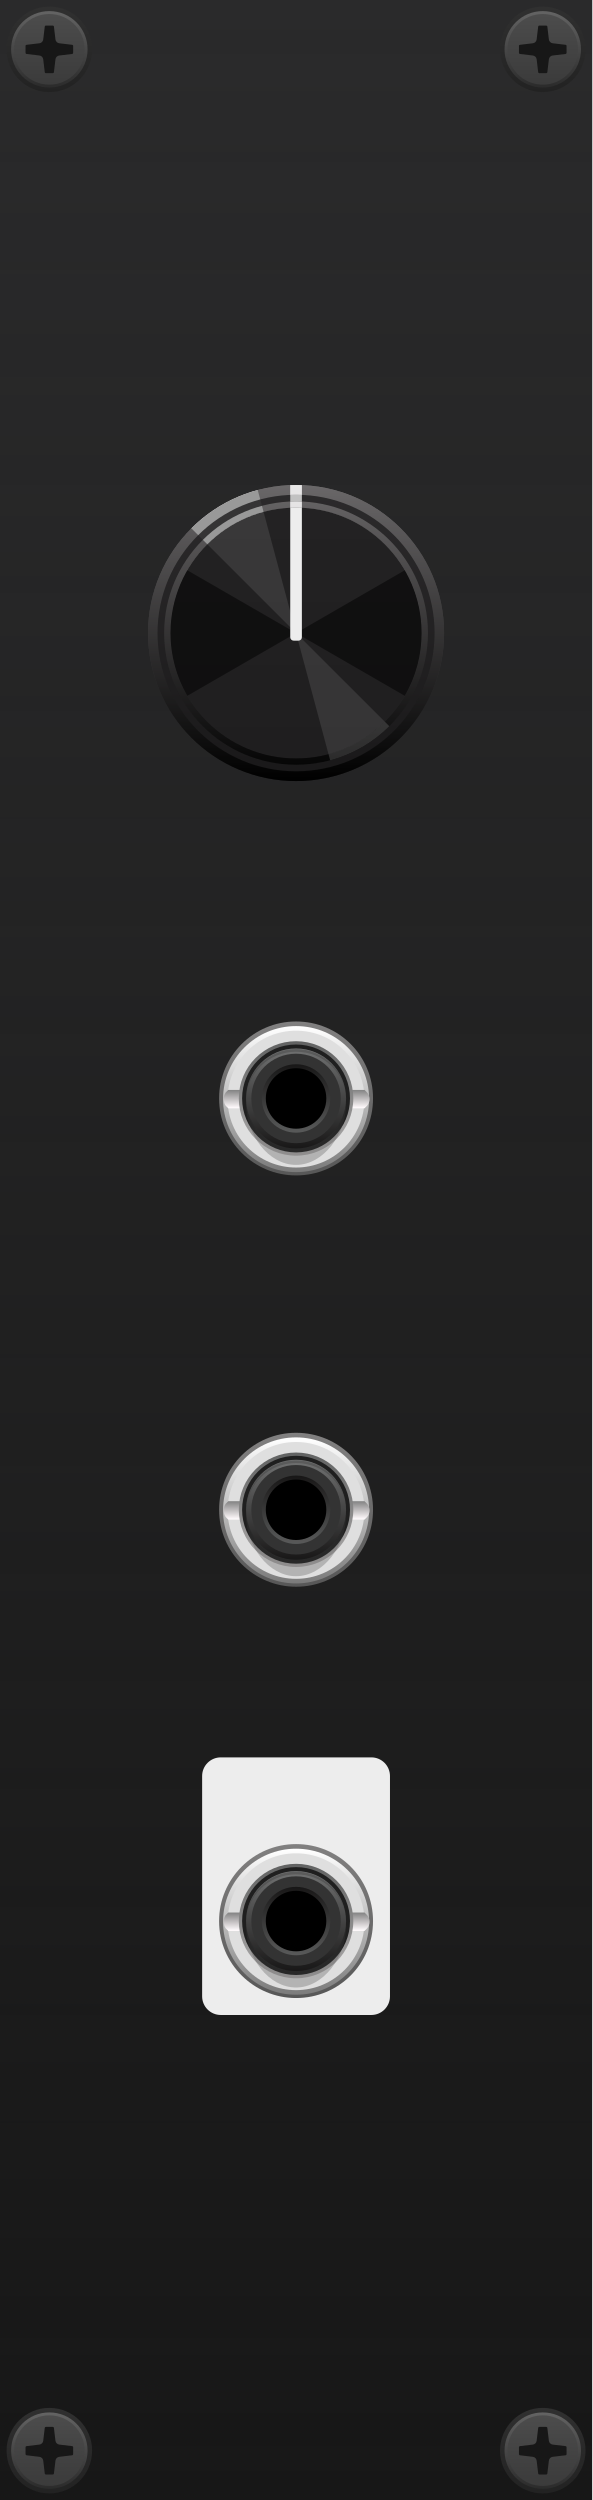
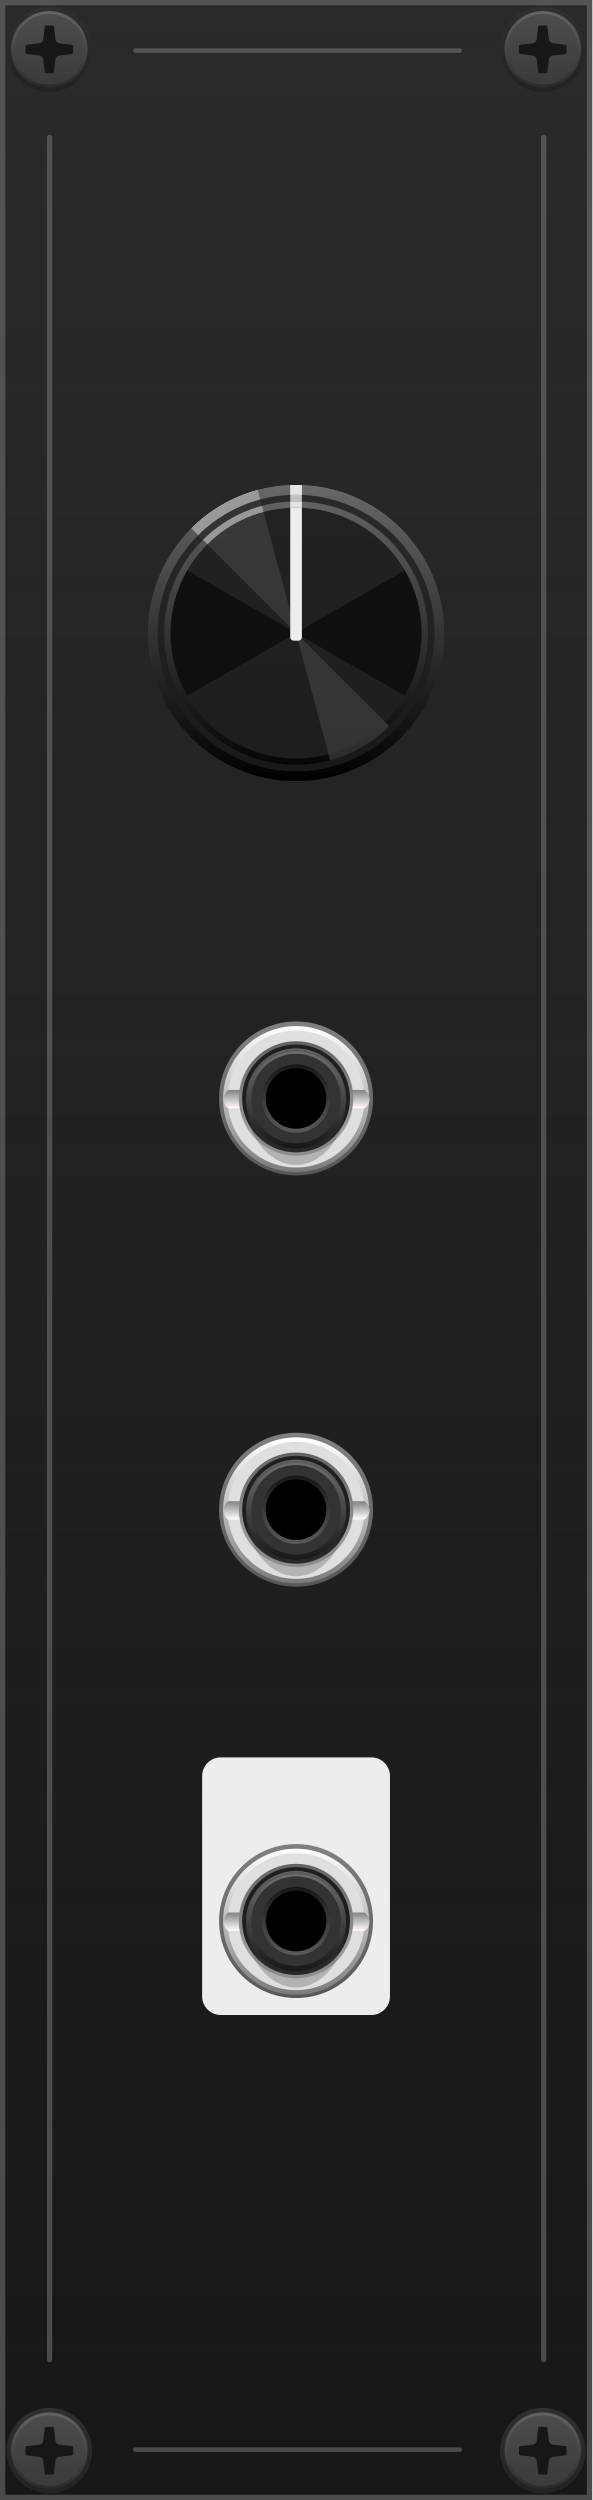
<svg xmlns="http://www.w3.org/2000/svg" xmlns:xlink="http://www.w3.org/1999/xlink" width="90" height="380" viewBox="0 0 90 380" version="1.1" id="svg5">
  <defs id="defs2">
    <linearGradient id="linearGradient2053" x1="45" y1="0" x2="45" y2="380" gradientUnits="userSpaceOnUse">
      <stop style="stop-color:#2a2a2b;stop-opacity:1" offset="0" id="stop2049" />
      <stop style="stop-color:#2b2b2b;stop-opacity:0;" offset="1" id="stop2051" />
    </linearGradient>
-     <linearGradient xlink:href="#SVGID_1_" id="linearGradient1579" gradientUnits="userSpaceOnUse" gradientTransform="rotate(90,-2442.45,-2960.45)" x1="519" y1="-5410.4" x2="532" y2="-5410.4" />
    <linearGradient id="SVGID_1_" gradientUnits="userSpaceOnUse" x1="519" y1="-5410.4" x2="532" y2="-5410.4" gradientTransform="rotate(90,-2442.45,-2960.45)">
      <stop offset="0.006" style="stop-color:#303030" id="stop904" />
      <stop offset="1" style="stop-color:#222222" id="stop906" />
    </linearGradient>
-     <linearGradient xlink:href="#SVGID_2_" id="linearGradient1581" gradientUnits="userSpaceOnUse" gradientTransform="rotate(90,-2442.45,-2960.45)" x1="519.687" y1="-5410.4" x2="531.311" y2="-5410.4" />
    <linearGradient id="SVGID_2_" gradientUnits="userSpaceOnUse" x1="519.687" y1="-5410.4" x2="531.311" y2="-5410.4" gradientTransform="rotate(90,-2442.45,-2960.45)">
      <stop offset="0.011" style="stop-color:#636363" id="stop911" />
      <stop offset="1" style="stop-color:#2B2B2B" id="stop913" />
    </linearGradient>
-     <linearGradient xlink:href="#SVGID_3_" id="linearGradient1583" gradientUnits="userSpaceOnUse" gradientTransform="rotate(90,-2442.45,-2960.45)" x1="520.135" y1="-5410.4" x2="530.864" y2="-5410.4" />
    <linearGradient id="SVGID_3_" gradientUnits="userSpaceOnUse" x1="520.135" y1="-5410.4" x2="530.864" y2="-5410.4" gradientTransform="rotate(90,-2442.45,-2960.45)">
      <stop offset="0.011" style="stop-color:#4C4C4C" id="stop918" />
      <stop offset="1" style="stop-color:#3B3B3B" id="stop920" />
    </linearGradient>
-     <linearGradient xlink:href="#SVGID_1_" id="linearGradient2359" gradientUnits="userSpaceOnUse" gradientTransform="rotate(90,-2442.45,-2960.45)" x1="519" y1="-5410.4" x2="532" y2="-5410.4" />
-     <linearGradient xlink:href="#SVGID_2_" id="linearGradient2361" gradientUnits="userSpaceOnUse" gradientTransform="rotate(90,-2442.45,-2960.45)" x1="519.687" y1="-5410.4" x2="531.311" y2="-5410.4" />
-     <linearGradient xlink:href="#SVGID_3_" id="linearGradient2363" gradientUnits="userSpaceOnUse" gradientTransform="rotate(90,-2442.45,-2960.45)" x1="520.135" y1="-5410.4" x2="530.864" y2="-5410.4" />
-     <linearGradient xlink:href="#SVGID_1_" id="linearGradient2365" gradientUnits="userSpaceOnUse" gradientTransform="rotate(90,-2442.45,-2960.45)" x1="519" y1="-5410.4" x2="532" y2="-5410.4" />
-     <linearGradient xlink:href="#SVGID_2_" id="linearGradient2367" gradientUnits="userSpaceOnUse" gradientTransform="rotate(90,-2442.45,-2960.45)" x1="519.687" y1="-5410.4" x2="531.311" y2="-5410.4" />
-     <linearGradient xlink:href="#SVGID_3_" id="linearGradient2369" gradientUnits="userSpaceOnUse" gradientTransform="rotate(90,-2442.45,-2960.45)" x1="520.135" y1="-5410.4" x2="530.864" y2="-5410.4" />
-     <linearGradient xlink:href="#SVGID_1_" id="linearGradient2371" gradientUnits="userSpaceOnUse" gradientTransform="rotate(90,-2442.45,-2960.45)" x1="519" y1="-5410.4" x2="532" y2="-5410.4" />
-     <linearGradient xlink:href="#SVGID_2_" id="linearGradient2373" gradientUnits="userSpaceOnUse" gradientTransform="rotate(90,-2442.45,-2960.45)" x1="519.687" y1="-5410.4" x2="531.311" y2="-5410.4" />
-     <linearGradient xlink:href="#SVGID_3_" id="linearGradient2375" gradientUnits="userSpaceOnUse" gradientTransform="rotate(90,-2442.45,-2960.45)" x1="520.135" y1="-5410.4" x2="530.864" y2="-5410.4" />
    <linearGradient id="SVGID_1_-8" gradientUnits="userSpaceOnUse" x1="-602.244" y1="-1759.641" x2="-578.869" y2="-1759.641" gradientTransform="rotate(90,-1175.12,-572.7211)">
      <stop offset="0" style="stop-color:#818080" id="stop4748" />
      <stop offset="1" style="stop-color:#575757" id="stop4750" />
    </linearGradient>
    <linearGradient id="SVGID_00000133507252578815705350000014969287794782242715_" gradientUnits="userSpaceOnUse" x1="1061.984" y1="4127.64" x2="1084.184" y2="4127.64" gradientTransform="matrix(0,1,1,0,-4115.84,-1061.232)">
      <stop offset="0.006" style="stop-color:#FFFFFF" id="stop4757" />
      <stop offset="1" style="stop-color:#7B7B7B" id="stop4759" />
    </linearGradient>
    <linearGradient id="SVGID_00000016783443767324647770000012896450620973326471_" gradientUnits="userSpaceOnUse" x1="58.894" y1="90.555" x2="58.894" y2="87.783" gradientTransform="translate(-47.0062,-77.3266)">
      <stop offset="0" style="stop-color:#FFFAFC" id="stop4766" />
      <stop offset="1" style="stop-color:#808080" id="stop4768" />
    </linearGradient>
    <linearGradient id="SVGID_00000142168628243639577640000009478606774827061173_" gradientUnits="userSpaceOnUse" x1="-1250.707" y1="417.847" x2="-1233.23" y2="417.847" gradientTransform="rotate(-90,-818.0866,-412.0394)">
      <stop offset="0" style="stop-color:#AFADAD" id="stop4773" />
      <stop offset="1" style="stop-color:#616262" id="stop4775" />
    </linearGradient>
    <linearGradient id="SVGID_00000129173681066646684810000007828613576644480430_" gradientUnits="userSpaceOnUse" x1="-1894.813" y1="14.42" x2="-1894.813" y2="29.683" gradientTransform="matrix(-1,0,0,1,-1883.013,-10.2203)">
      <stop offset="0.006" style="stop-color:#707171" id="stop4784" />
      <stop offset="1" style="stop-color:#181717" id="stop4786" />
    </linearGradient>
    <linearGradient id="SVGID_00000158015276085111732840000007822288051635862172_" gradientUnits="userSpaceOnUse" x1="-1894.813" y1="27.234" x2="-1894.813" y2="16.892" gradientTransform="matrix(-1,0,0,1,-1883.013,-10.2203)">
      <stop offset="0" style="stop-color:#595A5A" id="stop4801" />
      <stop offset="1" style="stop-color:#181717" id="stop4803" />
    </linearGradient>
    <linearGradient xlink:href="#SVGID_1_-8" id="linearGradient5756" gradientUnits="userSpaceOnUse" gradientTransform="rotate(90,-1175.12,-572.7211)" x1="-602.244" y1="-1759.641" x2="-578.869" y2="-1759.641" />
    <linearGradient xlink:href="#SVGID_00000133507252578815705350000014969287794782242715_" id="linearGradient5758" gradientUnits="userSpaceOnUse" gradientTransform="matrix(0,1,1,0,-4115.84,-1061.232)" x1="1061.984" y1="4127.64" x2="1084.184" y2="4127.64" />
    <linearGradient xlink:href="#SVGID_00000016783443767324647770000012896450620973326471_" id="linearGradient5760" gradientUnits="userSpaceOnUse" gradientTransform="translate(-47.0062,-77.3266)" x1="58.894" y1="90.555" x2="58.894" y2="87.783" />
    <linearGradient xlink:href="#SVGID_00000142168628243639577640000009478606774827061173_" id="linearGradient5762" gradientUnits="userSpaceOnUse" gradientTransform="rotate(-90,-818.0866,-412.0394)" x1="-1250.707" y1="417.847" x2="-1233.23" y2="417.847" />
    <linearGradient xlink:href="#SVGID_00000129173681066646684810000007828613576644480430_" id="linearGradient5764" gradientUnits="userSpaceOnUse" gradientTransform="matrix(-1,0,0,1,-1883.013,-10.2203)" x1="-1894.813" y1="14.42" x2="-1894.813" y2="29.683" />
    <linearGradient xlink:href="#SVGID_00000158015276085111732840000007822288051635862172_" id="linearGradient5766" gradientUnits="userSpaceOnUse" gradientTransform="matrix(-1,0,0,1,-1883.013,-10.2203)" x1="-1894.813" y1="27.234" x2="-1894.813" y2="16.892" />
    <linearGradient id="SVGID_1_-9" gradientUnits="userSpaceOnUse" x1="22.5" y1="-7.8279836e-06" x2="22.5" y2="45">
      <stop offset="0" style="stop-color:#B0ACAE" id="stop5981" />
      <stop offset="1" style="stop-color:#000000" id="stop5983" />
    </linearGradient>
    <linearGradient id="SVGID_2_-4" gradientUnits="userSpaceOnUse" x1="4.655" y1="-4108.708" x2="42.781" y2="-4108.708" gradientTransform="rotate(90,-2042.495,-2043.713)">
      <stop offset="0" style="stop-color:#232223" id="stop5992" />
      <stop offset="1" style="stop-color:#1F1E1F" id="stop5994" />
    </linearGradient>
    <linearGradient xlink:href="#SVGID_1_-8" id="linearGradient8427" gradientUnits="userSpaceOnUse" gradientTransform="rotate(90,-1175.12,-572.7211)" x1="-602.244" y1="-1759.641" x2="-578.869" y2="-1759.641" />
    <linearGradient xlink:href="#SVGID_00000133507252578815705350000014969287794782242715_" id="linearGradient8429" gradientUnits="userSpaceOnUse" gradientTransform="matrix(0,1,1,0,-4115.84,-1061.232)" x1="1061.984" y1="4127.64" x2="1084.184" y2="4127.64" />
    <linearGradient xlink:href="#SVGID_00000016783443767324647770000012896450620973326471_" id="linearGradient8431" gradientUnits="userSpaceOnUse" gradientTransform="translate(-47.0062,-77.3266)" x1="58.894" y1="90.555" x2="58.894" y2="87.783" />
    <linearGradient xlink:href="#SVGID_00000142168628243639577640000009478606774827061173_" id="linearGradient8433" gradientUnits="userSpaceOnUse" gradientTransform="rotate(-90,-818.0866,-412.0394)" x1="-1250.707" y1="417.847" x2="-1233.23" y2="417.847" />
    <linearGradient xlink:href="#SVGID_00000129173681066646684810000007828613576644480430_" id="linearGradient8435" gradientUnits="userSpaceOnUse" gradientTransform="matrix(-1,0,0,1,-1883.013,-10.2203)" x1="-1894.813" y1="14.42" x2="-1894.813" y2="29.683" />
    <linearGradient xlink:href="#SVGID_00000158015276085111732840000007822288051635862172_" id="linearGradient8437" gradientUnits="userSpaceOnUse" gradientTransform="matrix(-1,0,0,1,-1883.013,-10.2203)" x1="-1894.813" y1="27.234" x2="-1894.813" y2="16.892" />
    <linearGradient xlink:href="#SVGID_1_-8" id="linearGradient8942" gradientUnits="userSpaceOnUse" gradientTransform="rotate(90,-1175.12,-572.7211)" x1="-602.244" y1="-1759.641" x2="-578.869" y2="-1759.641" />
    <linearGradient xlink:href="#SVGID_00000133507252578815705350000014969287794782242715_" id="linearGradient8944" gradientUnits="userSpaceOnUse" gradientTransform="matrix(0,1,1,0,-4115.84,-1061.232)" x1="1061.984" y1="4127.64" x2="1084.184" y2="4127.64" />
    <linearGradient xlink:href="#SVGID_00000016783443767324647770000012896450620973326471_" id="linearGradient8946" gradientUnits="userSpaceOnUse" gradientTransform="translate(-47.0062,-77.3266)" x1="58.894" y1="90.555" x2="58.894" y2="87.783" />
    <linearGradient xlink:href="#SVGID_00000142168628243639577640000009478606774827061173_" id="linearGradient8948" gradientUnits="userSpaceOnUse" gradientTransform="rotate(-90,-818.0866,-412.0394)" x1="-1250.707" y1="417.847" x2="-1233.23" y2="417.847" />
    <linearGradient xlink:href="#SVGID_00000129173681066646684810000007828613576644480430_" id="linearGradient8950" gradientUnits="userSpaceOnUse" gradientTransform="matrix(-1,0,0,1,-1883.013,-10.2203)" x1="-1894.813" y1="14.42" x2="-1894.813" y2="29.683" />
    <linearGradient xlink:href="#SVGID_00000158015276085111732840000007822288051635862172_" id="linearGradient8952" gradientUnits="userSpaceOnUse" gradientTransform="matrix(-1,0,0,1,-1883.013,-10.2203)" x1="-1894.813" y1="27.234" x2="-1894.813" y2="16.892" />
+     <linearGradient xlink:href="#SVGID_1_" id="linearGradient2359" gradientUnits="userSpaceOnUse" gradientTransform="rotate(90,-2442.45,-2960.45)" x1="519" y1="-5410.4" x2="532" y2="-5410.4" />
+     <linearGradient xlink:href="#SVGID_2_" id="linearGradient2361" gradientUnits="userSpaceOnUse" gradientTransform="rotate(90,-2442.45,-2960.45)" x1="519.687" y1="-5410.4" x2="531.311" y2="-5410.4" />
+     <linearGradient xlink:href="#SVGID_3_" id="linearGradient2363" gradientUnits="userSpaceOnUse" gradientTransform="rotate(90,-2442.45,-2960.45)" x1="520.135" y1="-5410.4" x2="530.864" y2="-5410.4" />
+     <linearGradient xlink:href="#SVGID_1_" id="linearGradient8264" gradientUnits="userSpaceOnUse" gradientTransform="rotate(90,-2442.45,-2960.45)" x1="519" y1="-5410.4" x2="532" y2="-5410.4" />
+     <linearGradient xlink:href="#SVGID_2_" id="linearGradient8266" gradientUnits="userSpaceOnUse" gradientTransform="rotate(90,-2442.45,-2960.45)" x1="519.687" y1="-5410.4" x2="531.311" y2="-5410.4" />
+     <linearGradient xlink:href="#SVGID_3_" id="linearGradient8268" gradientUnits="userSpaceOnUse" gradientTransform="rotate(90,-2442.45,-2960.45)" x1="520.135" y1="-5410.4" x2="530.864" y2="-5410.4" />
+     <linearGradient xlink:href="#SVGID_1_" id="linearGradient8270" gradientUnits="userSpaceOnUse" gradientTransform="rotate(90,-2442.45,-2960.45)" x1="519" y1="-5410.4" x2="532" y2="-5410.4" />
+     <linearGradient xlink:href="#SVGID_2_" id="linearGradient8272" gradientUnits="userSpaceOnUse" gradientTransform="rotate(90,-2442.45,-2960.45)" x1="519.687" y1="-5410.4" x2="531.311" y2="-5410.4" />
+     <linearGradient xlink:href="#SVGID_3_" id="linearGradient8274" gradientUnits="userSpaceOnUse" gradientTransform="rotate(90,-2442.45,-2960.45)" x1="520.135" y1="-5410.4" x2="530.864" y2="-5410.4" />
+     <linearGradient xlink:href="#SVGID_1_" id="linearGradient8276" gradientUnits="userSpaceOnUse" gradientTransform="rotate(90,-2442.45,-2960.45)" x1="519" y1="-5410.4" x2="532" y2="-5410.4" />
+     <linearGradient xlink:href="#SVGID_2_" id="linearGradient8278" gradientUnits="userSpaceOnUse" gradientTransform="rotate(90,-2442.45,-2960.45)" x1="519.687" y1="-5410.4" x2="531.311" y2="-5410.4" />
+     <linearGradient xlink:href="#SVGID_3_" id="linearGradient8280" gradientUnits="userSpaceOnUse" gradientTransform="rotate(90,-2442.45,-2960.45)" x1="520.135" y1="-5410.4" x2="530.864" y2="-5410.4" />
  </defs>
  <g id="layer1" style="display:inline">
    <rect style="display:inline;fill:#171717;fill-opacity:1;fill-rule:evenodd;stroke-width:1" id="rect846" width="90" height="380" x="0" y="0" />
    <rect style="display:inline;fill:url(#linearGradient2053);fill-opacity:1;fill-rule:evenodd;stroke-width:1" id="rect914" width="90" height="380" x="0" y="0" />
+     <line x1="69.861" y1="372.352" x2="20.579" y2="372.352" fill="none" stroke="#ededed" stroke-linecap="round" stroke-linejoin="round" stroke-width="2.688" id="line70-3-6-7-3" style="display:inline;stroke:#7f7f7f;stroke-width:0.704;stroke-miterlimit:4;stroke-dasharray:none;stroke-opacity:0.5" />
+     <line x1="69.861" y1="7.684" x2="20.579" y2="7.684" fill="none" stroke="#ededed" stroke-linecap="round" stroke-linejoin="round" stroke-width="2.688" id="line70-3-6-7" style="display:inline;stroke:#7f7f7f;stroke-width:0.704;stroke-miterlimit:4;stroke-dasharray:none;stroke-opacity:0.5" />
+     <line x1="82.636" y1="20.886" x2="82.636" y2="358.655" fill="none" stroke="#ededed" stroke-linecap="round" stroke-linejoin="round" stroke-width="2.688" id="line70-3-6" style="display:inline;stroke:#7f7f7f;stroke-width:0.8;stroke-miterlimit:4;stroke-dasharray:none;stroke-opacity:0.5" />
+     <line x1="7.54" y1="20.886" x2="7.54" y2="358.655" fill="none" stroke="#ededed" stroke-linecap="round" stroke-linejoin="round" stroke-width="2.688" id="line70-3" style="display:inline;stroke:#7f7f7f;stroke-width:0.8;stroke-miterlimit:4;stroke-dasharray:none;stroke-opacity:0.5" />
+   </g>
+   <g id="layer3" style="display:inline">
+     <rect style="display:none;fill:#ffff00;fill-opacity:1;fill-rule:evenodd;stroke-width:1" id="rect846-3" width="90" height="380" x="0" y="0" />
+     <rect style="display:inline;fill:none;fill-opacity:1;fill-rule:evenodd;stroke:#7f7f7f;stroke-width:0.801;stroke-miterlimit:4;stroke-dasharray:none;stroke-opacity:0.5" id="rect1904" width="89.199" height="379.199" x="0.401" y="0.401" />
+     <g id="g927-6-7" transform="translate(75,365.0001)" style="display:inline">
+       <linearGradient id="linearGradient1557" gradientUnits="userSpaceOnUse" x1="519" y1="-5410.4" x2="532" y2="-5410.4" gradientTransform="rotate(90,-2442.45,-2960.45)">
+         <stop offset="0.006" style="stop-color:#303030" id="stop1006-2-3" />
+         <stop offset="1" style="stop-color:#222222" id="stop1008-9-6" />
+       </linearGradient>
+       <circle fill="url(#SVGID_1_)" cx="7.5" cy="7.5" r="6.5" id="circle909-1-1" style="display:inline;fill:url(#linearGradient2359)" />
+       <linearGradient id="linearGradient1562" gradientUnits="userSpaceOnUse" x1="519.687" y1="-5410.4" x2="531.311" y2="-5410.4" gradientTransform="rotate(90,-2442.45,-2960.45)">
+         <stop offset="0.011" style="stop-color:#636363" id="stop1013-2-2" />
+         <stop offset="1" style="stop-color:#2B2B2B" id="stop1015-7-9" />
+       </linearGradient>
+       <circle fill="url(#SVGID_2_)" cx="7.5" cy="7.499" r="5.812" id="circle916-0-3" style="display:inline;fill:url(#linearGradient2361)" />
+       <linearGradient id="linearGradient1567" gradientUnits="userSpaceOnUse" x1="520.135" y1="-5410.4" x2="530.864" y2="-5410.4" gradientTransform="rotate(90,-2442.45,-2960.45)">
+         <stop offset="0.011" style="stop-color:#4C4C4C" id="stop1020-9-1" />
+         <stop offset="1" style="stop-color:#3B3B3B" id="stop1022-3-9" />
+       </linearGradient>
+       <circle fill="url(#SVGID_3_)" cx="7.5" cy="7.499" r="5.365" id="circle923-6-4" style="display:inline;fill:url(#linearGradient2363)" />
+       <path fill="#171717" d="M 10.969,6.81 9.005,6.575 C 8.704,6.539 8.466,6.301 8.43,6 L 8.196,4.038 C 8.186,3.952 8.113,3.888 8.027,3.888 H 6.973 c -0.086,0 -0.159,0.064 -0.169,0.15 L 6.569,6.001 C 6.533,6.303 6.295,6.54 5.994,6.576 L 4.031,6.81 C 3.946,6.821 3.881,6.893 3.881,6.979 v 1.054 c 0,0.086 0.064,0.159 0.15,0.169 l 1.963,0.235 C 6.296,8.473 6.533,8.711 6.569,9.012 l 0.235,1.963 c 0.01,0.086 0.083,0.15 0.169,0.15 h 1.054 c 0.086,0 0.159,-0.064 0.169,-0.15 L 8.431,9.012 C 8.467,8.711 8.705,8.473 9.006,8.437 l 1.962,-0.235 c 0.086,-0.01 0.15,-0.083 0.15,-0.169 V 6.979 c 10e-6,-0.086 -0.064,-0.159 -0.15,-0.169 z" id="path925-0-7" style="display:inline" />
+     </g>
+     <g id="g927-9" transform="translate(0,365.0001)" style="display:inline">
+       <linearGradient id="linearGradient1540" gradientUnits="userSpaceOnUse" x1="519" y1="-5410.4" x2="532" y2="-5410.4" gradientTransform="rotate(90,-2442.45,-2960.45)">
+         <stop offset="0.006" style="stop-color:#303030" id="stop1006-20" />
+         <stop offset="1" style="stop-color:#222222" id="stop1008-2" />
+       </linearGradient>
+       <circle fill="url(#SVGID_1_)" cx="7.5" cy="7.5" r="6.5" id="circle909-3" style="fill:url(#linearGradient8276)" />
+       <linearGradient id="linearGradient1545" gradientUnits="userSpaceOnUse" x1="519.687" y1="-5410.4" x2="531.311" y2="-5410.4" gradientTransform="rotate(90,-2442.45,-2960.45)">
+         <stop offset="0.011" style="stop-color:#636363" id="stop1013-7" />
+         <stop offset="1" style="stop-color:#2B2B2B" id="stop1015-5" />
+       </linearGradient>
+       <circle fill="url(#SVGID_2_)" cx="7.5" cy="7.499" r="5.812" id="circle916-9" style="fill:url(#linearGradient8278)" />
+       <linearGradient id="linearGradient1550" gradientUnits="userSpaceOnUse" x1="520.135" y1="-5410.4" x2="530.864" y2="-5410.4" gradientTransform="rotate(90,-2442.45,-2960.45)">
+         <stop offset="0.011" style="stop-color:#4C4C4C" id="stop1020-2" />
+         <stop offset="1" style="stop-color:#3B3B3B" id="stop1022-2" />
+       </linearGradient>
+       <circle fill="url(#SVGID_3_)" cx="7.5" cy="7.499" r="5.365" id="circle923-8" style="fill:url(#linearGradient8280)" />
+       <path fill="#171717" d="M 10.969,6.81 9.005,6.575 C 8.704,6.539 8.466,6.301 8.43,6 L 8.196,4.038 C 8.186,3.952 8.113,3.888 8.027,3.888 H 6.973 c -0.086,0 -0.159,0.064 -0.169,0.15 L 6.569,6.001 C 6.533,6.303 6.295,6.54 5.994,6.576 L 4.031,6.81 C 3.946,6.821 3.881,6.893 3.881,6.979 v 1.054 c 0,0.086 0.064,0.159 0.15,0.169 l 1.963,0.235 C 6.296,8.473 6.533,8.711 6.569,9.012 l 0.235,1.963 c 0.01,0.086 0.083,0.15 0.169,0.15 h 1.054 c 0.086,0 0.159,-0.064 0.169,-0.15 L 8.431,9.012 C 8.467,8.711 8.705,8.473 9.006,8.437 l 1.962,-0.235 c 0.086,-0.01 0.15,-0.083 0.15,-0.169 V 6.979 c 10e-6,-0.086 -0.064,-0.159 -0.15,-0.169 z" id="path925-9" />
+     </g>
+     <g id="g927-6" transform="translate(75,1.001358e-4)" style="display:inline">
+       <linearGradient id="linearGradient1262" gradientUnits="userSpaceOnUse" x1="519" y1="-5410.4" x2="532" y2="-5410.4" gradientTransform="rotate(90,-2442.45,-2960.45)">
+         <stop offset="0.006" style="stop-color:#303030" id="stop1006-2" />
+         <stop offset="1" style="stop-color:#222222" id="stop1008-9" />
+       </linearGradient>
+       <circle fill="url(#SVGID_1_)" cx="7.5" cy="7.5" r="6.5" id="circle909-1" style="fill:url(#linearGradient8270)" />
+       <linearGradient id="linearGradient1267" gradientUnits="userSpaceOnUse" x1="519.687" y1="-5410.4" x2="531.311" y2="-5410.4" gradientTransform="rotate(90,-2442.45,-2960.45)">
+         <stop offset="0.011" style="stop-color:#636363" id="stop1013-2" />
+         <stop offset="1" style="stop-color:#2B2B2B" id="stop1015-7" />
+       </linearGradient>
+       <circle fill="url(#SVGID_2_)" cx="7.5" cy="7.499" r="5.812" id="circle916-0" style="fill:url(#linearGradient8272)" />
+       <linearGradient id="linearGradient1272" gradientUnits="userSpaceOnUse" x1="520.135" y1="-5410.4" x2="530.864" y2="-5410.4" gradientTransform="rotate(90,-2442.45,-2960.45)">
+         <stop offset="0.011" style="stop-color:#4C4C4C" id="stop1020-9" />
+         <stop offset="1" style="stop-color:#3B3B3B" id="stop1022-3" />
+       </linearGradient>
+       <circle fill="url(#SVGID_3_)" cx="7.5" cy="7.499" r="5.365" id="circle923-6" style="fill:url(#linearGradient8274)" />
+       <path fill="#171717" d="M 10.969,6.81 9.005,6.575 C 8.704,6.539 8.466,6.301 8.43,6 L 8.196,4.038 C 8.186,3.952 8.113,3.888 8.027,3.888 H 6.973 c -0.086,0 -0.159,0.064 -0.169,0.15 L 6.569,6.001 C 6.533,6.303 6.295,6.54 5.994,6.576 L 4.031,6.81 C 3.946,6.821 3.881,6.893 3.881,6.979 v 1.054 c 0,0.086 0.064,0.159 0.15,0.169 l 1.963,0.235 C 6.296,8.473 6.533,8.711 6.569,9.012 l 0.235,1.963 c 0.01,0.086 0.083,0.15 0.169,0.15 h 1.054 c 0.086,0 0.159,-0.064 0.169,-0.15 L 8.431,9.012 C 8.467,8.711 8.705,8.473 9.006,8.437 l 1.962,-0.235 c 0.086,-0.01 0.15,-0.083 0.15,-0.169 V 6.979 c 10e-6,-0.086 -0.064,-0.159 -0.15,-0.169 z" id="path925-0" />
+     </g>
    <g id="g927" transform="translate(0,1.001358e-4)" style="display:inline">
      <linearGradient id="linearGradient1010" gradientUnits="userSpaceOnUse" x1="519" y1="-5410.4" x2="532" y2="-5410.4" gradientTransform="rotate(90,-2442.45,-2960.45)">
        <stop offset="0.006" style="stop-color:#303030" id="stop1006" />
        <stop offset="1" style="stop-color:#222222" id="stop1008" />
      </linearGradient>
-       <circle fill="url(#SVGID_1_)" cx="7.5" cy="7.5" r="6.5" id="circle909" style="fill:url(#linearGradient1579)" />
+       <circle fill="url(#SVGID_1_)" cx="7.5" cy="7.5" r="6.5" id="circle909" style="fill:url(#linearGradient8264)" />
      <linearGradient id="linearGradient1017" gradientUnits="userSpaceOnUse" x1="519.687" y1="-5410.4" x2="531.311" y2="-5410.4" gradientTransform="rotate(90,-2442.45,-2960.45)">
        <stop offset="0.011" style="stop-color:#636363" id="stop1013" />
        <stop offset="1" style="stop-color:#2B2B2B" id="stop1015" />
      </linearGradient>
-       <circle fill="url(#SVGID_2_)" cx="7.5" cy="7.499" r="5.812" id="circle916" style="fill:url(#linearGradient1581)" />
+       <circle fill="url(#SVGID_2_)" cx="7.5" cy="7.499" r="5.812" id="circle916" style="fill:url(#linearGradient8266)" />
      <linearGradient id="linearGradient1024" gradientUnits="userSpaceOnUse" x1="520.135" y1="-5410.4" x2="530.864" y2="-5410.4" gradientTransform="rotate(90,-2442.45,-2960.45)">
        <stop offset="0.011" style="stop-color:#4C4C4C" id="stop1020" />
        <stop offset="1" style="stop-color:#3B3B3B" id="stop1022" />
      </linearGradient>
-       <circle fill="url(#SVGID_3_)" cx="7.5" cy="7.499" r="5.365" id="circle923" style="fill:url(#linearGradient1583)" />
+       <circle fill="url(#SVGID_3_)" cx="7.5" cy="7.499" r="5.365" id="circle923" style="fill:url(#linearGradient8268)" />
      <path fill="#171717" d="M 10.969,6.81 9.005,6.575 C 8.704,6.539 8.466,6.301 8.43,6 L 8.196,4.038 C 8.186,3.952 8.113,3.888 8.027,3.888 H 6.973 c -0.086,0 -0.159,0.064 -0.169,0.15 L 6.569,6.001 C 6.533,6.303 6.295,6.54 5.994,6.576 L 4.031,6.81 C 3.946,6.821 3.881,6.893 3.881,6.979 v 1.054 c 0,0.086 0.064,0.159 0.15,0.169 l 1.963,0.235 C 6.296,8.473 6.533,8.711 6.569,9.012 l 0.235,1.963 c 0.01,0.086 0.083,0.15 0.169,0.15 h 1.054 c 0.086,0 0.159,-0.064 0.169,-0.15 L 8.431,9.012 C 8.467,8.711 8.705,8.473 9.006,8.437 l 1.962,-0.235 c 0.086,-0.01 0.15,-0.083 0.15,-0.169 V 6.979 c 10e-6,-0.086 -0.064,-0.159 -0.15,-0.169 z" id="path925" />
    </g>
-     <g id="g927-6" transform="translate(75,1.001358e-4)" style="display:inline">
-       <linearGradient id="linearGradient1262" gradientUnits="userSpaceOnUse" x1="519" y1="-5410.4" x2="532" y2="-5410.4" gradientTransform="rotate(90,-2442.45,-2960.45)">
-         <stop offset="0.006" style="stop-color:#303030" id="stop1006-2" />
-         <stop offset="1" style="stop-color:#222222" id="stop1008-9" />
-       </linearGradient>
-       <circle fill="url(#SVGID_1_)" cx="7.5" cy="7.5" r="6.5" id="circle909-1" style="fill:url(#linearGradient2371)" />
-       <linearGradient id="linearGradient1267" gradientUnits="userSpaceOnUse" x1="519.687" y1="-5410.4" x2="531.311" y2="-5410.4" gradientTransform="rotate(90,-2442.45,-2960.45)">
-         <stop offset="0.011" style="stop-color:#636363" id="stop1013-2" />
-         <stop offset="1" style="stop-color:#2B2B2B" id="stop1015-7" />
-       </linearGradient>
-       <circle fill="url(#SVGID_2_)" cx="7.5" cy="7.499" r="5.812" id="circle916-0" style="fill:url(#linearGradient2373)" />
-       <linearGradient id="linearGradient1272" gradientUnits="userSpaceOnUse" x1="520.135" y1="-5410.4" x2="530.864" y2="-5410.4" gradientTransform="rotate(90,-2442.45,-2960.45)">
-         <stop offset="0.011" style="stop-color:#4C4C4C" id="stop1020-9" />
-         <stop offset="1" style="stop-color:#3B3B3B" id="stop1022-3" />
-       </linearGradient>
-       <circle fill="url(#SVGID_3_)" cx="7.5" cy="7.499" r="5.365" id="circle923-6" style="fill:url(#linearGradient2375)" />
-       <path fill="#171717" d="M 10.969,6.81 9.005,6.575 C 8.704,6.539 8.466,6.301 8.43,6 L 8.196,4.038 C 8.186,3.952 8.113,3.888 8.027,3.888 H 6.973 c -0.086,0 -0.159,0.064 -0.169,0.15 L 6.569,6.001 C 6.533,6.303 6.295,6.54 5.994,6.576 L 4.031,6.81 C 3.946,6.821 3.881,6.893 3.881,6.979 v 1.054 c 0,0.086 0.064,0.159 0.15,0.169 l 1.963,0.235 C 6.296,8.473 6.533,8.711 6.569,9.012 l 0.235,1.963 c 0.01,0.086 0.083,0.15 0.169,0.15 h 1.054 c 0.086,0 0.159,-0.064 0.169,-0.15 L 8.431,9.012 C 8.467,8.711 8.705,8.473 9.006,8.437 l 1.962,-0.235 c 0.086,-0.01 0.15,-0.083 0.15,-0.169 V 6.979 c 10e-6,-0.086 -0.064,-0.159 -0.15,-0.169 z" id="path925-0" />
-     </g>
-     <g id="g927-9" transform="translate(0,365.0002)" style="display:inline">
-       <linearGradient id="linearGradient1540" gradientUnits="userSpaceOnUse" x1="519" y1="-5410.4" x2="532" y2="-5410.4" gradientTransform="rotate(90,-2442.45,-2960.45)">
-         <stop offset="0.006" style="stop-color:#303030" id="stop1006-20" />
-         <stop offset="1" style="stop-color:#222222" id="stop1008-2" />
-       </linearGradient>
-       <circle fill="url(#SVGID_1_)" cx="7.5" cy="7.5" r="6.5" id="circle909-3" style="fill:url(#linearGradient2365)" />
-       <linearGradient id="linearGradient1545" gradientUnits="userSpaceOnUse" x1="519.687" y1="-5410.4" x2="531.311" y2="-5410.4" gradientTransform="rotate(90,-2442.45,-2960.45)">
-         <stop offset="0.011" style="stop-color:#636363" id="stop1013-7" />
-         <stop offset="1" style="stop-color:#2B2B2B" id="stop1015-5" />
-       </linearGradient>
-       <circle fill="url(#SVGID_2_)" cx="7.5" cy="7.499" r="5.812" id="circle916-9" style="fill:url(#linearGradient2367)" />
-       <linearGradient id="linearGradient1550" gradientUnits="userSpaceOnUse" x1="520.135" y1="-5410.4" x2="530.864" y2="-5410.4" gradientTransform="rotate(90,-2442.45,-2960.45)">
-         <stop offset="0.011" style="stop-color:#4C4C4C" id="stop1020-2" />
-         <stop offset="1" style="stop-color:#3B3B3B" id="stop1022-2" />
-       </linearGradient>
-       <circle fill="url(#SVGID_3_)" cx="7.5" cy="7.499" r="5.365" id="circle923-8" style="fill:url(#linearGradient2369)" />
-       <path fill="#171717" d="M 10.969,6.81 9.005,6.575 C 8.704,6.539 8.466,6.301 8.43,6 L 8.196,4.038 C 8.186,3.952 8.113,3.888 8.027,3.888 H 6.973 c -0.086,0 -0.159,0.064 -0.169,0.15 L 6.569,6.001 C 6.533,6.303 6.295,6.54 5.994,6.576 L 4.031,6.81 C 3.946,6.821 3.881,6.893 3.881,6.979 v 1.054 c 0,0.086 0.064,0.159 0.15,0.169 l 1.963,0.235 C 6.296,8.473 6.533,8.711 6.569,9.012 l 0.235,1.963 c 0.01,0.086 0.083,0.15 0.169,0.15 h 1.054 c 0.086,0 0.159,-0.064 0.169,-0.15 L 8.431,9.012 C 8.467,8.711 8.705,8.473 9.006,8.437 l 1.962,-0.235 c 0.086,-0.01 0.15,-0.083 0.15,-0.169 V 6.979 c 10e-6,-0.086 -0.064,-0.159 -0.15,-0.169 z" id="path925-9" />
-     </g>
-     <g id="g927-6-7" transform="translate(75,365.0001)" style="display:inline">
-       <linearGradient id="linearGradient1557" gradientUnits="userSpaceOnUse" x1="519" y1="-5410.4" x2="532" y2="-5410.4" gradientTransform="rotate(90,-2442.45,-2960.45)">
-         <stop offset="0.006" style="stop-color:#303030" id="stop1006-2-3" />
-         <stop offset="1" style="stop-color:#222222" id="stop1008-9-6" />
-       </linearGradient>
-       <circle fill="url(#SVGID_1_)" cx="7.5" cy="7.5" r="6.5" id="circle909-1-1" style="display:inline;fill:url(#linearGradient2359)" />
-       <linearGradient id="linearGradient1562" gradientUnits="userSpaceOnUse" x1="519.687" y1="-5410.4" x2="531.311" y2="-5410.4" gradientTransform="rotate(90,-2442.45,-2960.45)">
-         <stop offset="0.011" style="stop-color:#636363" id="stop1013-2-2" />
-         <stop offset="1" style="stop-color:#2B2B2B" id="stop1015-7-9" />
-       </linearGradient>
-       <circle fill="url(#SVGID_2_)" cx="7.5" cy="7.499" r="5.812" id="circle916-0-3" style="display:inline;fill:url(#linearGradient2361)" />
-       <linearGradient id="linearGradient1567" gradientUnits="userSpaceOnUse" x1="520.135" y1="-5410.4" x2="530.864" y2="-5410.4" gradientTransform="rotate(90,-2442.45,-2960.45)">
-         <stop offset="0.011" style="stop-color:#4C4C4C" id="stop1020-9-1" />
-         <stop offset="1" style="stop-color:#3B3B3B" id="stop1022-3-9" />
-       </linearGradient>
-       <circle fill="url(#SVGID_3_)" cx="7.5" cy="7.499" r="5.365" id="circle923-6-4" style="display:inline;fill:url(#linearGradient2363)" />
-       <path fill="#171717" d="M 10.969,6.81 9.005,6.575 C 8.704,6.539 8.466,6.301 8.43,6 L 8.196,4.038 C 8.186,3.952 8.113,3.888 8.027,3.888 H 6.973 c -0.086,0 -0.159,0.064 -0.169,0.15 L 6.569,6.001 C 6.533,6.303 6.295,6.54 5.994,6.576 L 4.031,6.81 C 3.946,6.821 3.881,6.893 3.881,6.979 v 1.054 c 0,0.086 0.064,0.159 0.15,0.169 l 1.963,0.235 C 6.296,8.473 6.533,8.711 6.569,9.012 l 0.235,1.963 c 0.01,0.086 0.083,0.15 0.169,0.15 h 1.054 c 0.086,0 0.159,-0.064 0.169,-0.15 L 8.431,9.012 C 8.467,8.711 8.705,8.473 9.006,8.437 l 1.962,-0.235 c 0.086,-0.01 0.15,-0.083 0.15,-0.169 V 6.979 c 10e-6,-0.086 -0.064,-0.159 -0.15,-0.169 z" id="path925-0-7" style="display:inline" />
-     </g>
-     <line x1="22.5" y1="288.956" x2="22.5" y2="321.155" fill="none" stroke="#ededed" stroke-linecap="round" stroke-linejoin="round" stroke-width="0.8" id="line70" style="display:none;stroke:#bfaa40;stroke-width:0.8;stroke-miterlimit:4;stroke-dasharray:none;stroke-opacity:0.5" />
-     <line x1="7.54" y1="20.886" x2="7.54" y2="358.655" fill="none" stroke="#ededed" stroke-linecap="round" stroke-linejoin="round" stroke-width="2.688" id="line70-3" style="display:none;stroke:#7f7f7f;stroke-width:0.8;stroke-miterlimit:4;stroke-dasharray:none;stroke-opacity:0.5" />
-     <line x1="82.636" y1="20.886" x2="82.636" y2="358.655" fill="none" stroke="#ededed" stroke-linecap="round" stroke-linejoin="round" stroke-width="2.688" id="line70-3-6" style="display:none;stroke:#7f7f7f;stroke-width:0.8;stroke-miterlimit:4;stroke-dasharray:none;stroke-opacity:0.5" />
-     <line x1="69.861" y1="7.684" x2="20.579" y2="7.684" fill="none" stroke="#ededed" stroke-linecap="round" stroke-linejoin="round" stroke-width="2.688" id="line70-3-6-7" style="display:none;stroke:#7f7f7f;stroke-width:0.704;stroke-miterlimit:4;stroke-dasharray:none;stroke-opacity:0.5" />
-   </g>
-   <g id="layer3" style="display:inline">
-     <rect style="display:none;fill:#ffff00;fill-opacity:1;fill-rule:evenodd;stroke-width:1" id="rect846-3" width="90" height="380" x="0" y="0" />
    <g id="g4818-7-6" transform="translate(33.2,280.2015)" style="display:inline">
      <rect x="-2.476" y="-13.081" width="28.552" height="39.157" rx="2.835" ry="2.835" fill="#ededed" id="rect7775-3" style="display:inline;stroke-width:1" />
      <g id="g4816-1-8">
        <g id="g4814-7-5">
          <g id="g4812-2-6">
            <g id="g4755-72-1">
              <linearGradient id="linearGradient8383" gradientUnits="userSpaceOnUse" x1="-602.244" y1="-1759.641" x2="-578.869" y2="-1759.641" gradientTransform="rotate(90,-1175.12,-572.7211)">
                <stop offset="0" style="stop-color:#818080" id="stop4906-2-1" />
                <stop offset="1" style="stop-color:#575757" id="stop4908-6-5" />
              </linearGradient>
              <path fill="url(#SVGID_1_)" d="M 11.8,23.5 C 5.4,23.5 0.1,18.3 0.1,11.8 0.1,5.4 5.3,0.1 11.8,0.1 c 6.5,0 11.7,5.2 11.7,11.7 0,6.5 -5.2,11.7 -11.7,11.7 z" id="path4753-1-9" style="fill:url(#linearGradient8427)" />
            </g>
            <linearGradient id="linearGradient8389" gradientUnits="userSpaceOnUse" x1="1061.984" y1="4127.64" x2="1084.184" y2="4127.64" gradientTransform="matrix(0,1,1,0,-4115.84,-1061.232)">
              <stop offset="0.006" style="stop-color:#FFFFFF" id="stop4914-0-8" />
              <stop offset="1" style="stop-color:#7B7B7B" id="stop4916-6-4" />
            </linearGradient>
            <circle fill="url(#SVGID_00000133507252578815705350000014969287794782242715_)" cx="11.8" cy="11.9" r="11.1" id="circle4762-1-8" style="fill:url(#linearGradient8429)" />
            <circle fill="#dfdfdf" cx="11.8" cy="11.9" r="10.4" id="circle4764-5-1" />
            <linearGradient id="linearGradient8395" gradientUnits="userSpaceOnUse" x1="58.894" y1="90.555" x2="58.894" y2="87.783" gradientTransform="translate(-47.0062,-77.3266)">
              <stop offset="0" style="stop-color:#FFFAFC" id="stop4922-9-0" />
              <stop offset="1" style="stop-color:#808080" id="stop4924-4-3" />
            </linearGradient>
            <path fill="url(#SVGID_00000016783443767324647770000012896450620973326471_)" d="m 1.5,10.5 -0.4,0.4 c -0.4,0.6 -0.4,1.4 0,2 l 0.4,0.4 h 20.7 l 0.4,-0.4 c 0.5,-0.6 0.5,-1.4 0,-2 l -0.4,-0.4 z" id="path4771-9-0" style="fill:url(#linearGradient8431)" />
            <linearGradient id="linearGradient8400" gradientUnits="userSpaceOnUse" x1="-1250.707" y1="417.847" x2="-1233.23" y2="417.847" gradientTransform="rotate(-90,-818.0866,-412.0394)">
              <stop offset="0" style="stop-color:#AFADAD" id="stop4929-0-4" />
              <stop offset="1" style="stop-color:#616262" id="stop4931-9-4" />
            </linearGradient>
            <circle fill="url(#SVGID_00000142168628243639577640000009478606774827061173_)" cx="11.8" cy="11.8" r="8.7" id="circle4778-1-4" style="fill:url(#linearGradient8433)" />
            <circle fill="#1f1f1f" cx="11.8" cy="11.8" r="8.2" id="circle4780-7-4" />
            <path opacity="0.28" fill="#414141" enable-background="new    " d="m 11.8,4.2 c 4.2,0 7.6,3.8 7.6,8.4 0,4.6 -3.4,9.3 -7.6,9.3 -4.2,0 -7.6,-4.6 -7.6,-9.3 0,-4.7 3.4,-8.4 7.6,-8.4 z" id="path4782-7-7" />
            <linearGradient id="linearGradient8407" gradientUnits="userSpaceOnUse" x1="-1894.813" y1="14.42" x2="-1894.813" y2="29.683" gradientTransform="matrix(-1,0,0,1,-1883.013,-10.2203)">
              <stop offset="0.006" style="stop-color:#707171" id="stop4938-1-6" />
              <stop offset="1" style="stop-color:#181717" id="stop4940-1-3" />
            </linearGradient>
            <circle fill="url(#SVGID_00000129173681066646684810000007828613576644480430_)" cx="11.8" cy="11.8" r="7.6" id="circle4789-5-1" style="fill:url(#linearGradient8435)" />
            <circle fill="#333333" cx="11.8" cy="11.8" r="6.8" id="circle4791-9-7" />
            <g opacity="0.43" id="g4799-7-5">
              <path fill="#414141" d="M 11.8,4.7 C 16,4.7 19.4,8 19.4,12 V 11.9 C 19.4,7.7 16,4.3 11.8,4.3 7.6,4.3 4.2,7.7 4.2,11.9 V 12 C 4.3,7.9 7.7,4.7 11.8,4.7 Z" id="path4793-7-9" />
              <path opacity="0.28" fill="#414141" enable-background="new    " d="m 4.2,12 v 0.1 c 0,4.1 3.4,7.4 7.6,7.4 -4.1,0 -7.5,-3.4 -7.6,-7.5 z" id="path4795-6-6" />
              <path opacity="0.28" fill="#414141" enable-background="new    " d="m 11.8,19.5 c 4.2,0 7.6,-3.3 7.6,-7.4 V 12 c 0,4.1 -3.4,7.5 -7.6,7.5 z" id="path4797-7-2" />
            </g>
            <linearGradient id="linearGradient8417" gradientUnits="userSpaceOnUse" x1="-1894.813" y1="27.234" x2="-1894.813" y2="16.892" gradientTransform="matrix(-1,0,0,1,-1883.013,-10.2203)">
              <stop offset="0" style="stop-color:#595A5A" id="stop4950-3-1" />
              <stop offset="1" style="stop-color:#181717" id="stop4952-6-7" />
            </linearGradient>
            <circle fill="url(#SVGID_00000158015276085111732840000007822288051635862172_)" cx="11.8" cy="11.8" r="5.2" id="circle4806-5-8" style="fill:url(#linearGradient8437)" />
            <circle cx="11.8" cy="11.8" r="4.6" id="circle4808-6-5" />
            <path fill="#131313" d="M 11.8,11.8" id="path4810-3-7" />
          </g>
        </g>
      </g>
    </g>
    <g id="g4818-7" transform="translate(33.2,217.6832)" style="display:inline">
      <rect x="-2.476" y="-13.081" width="28.552" height="39.157" rx="2.835" ry="2.835" fill="#ededed" id="rect7775" style="display:none;stroke-width:1" />
      <g id="g4816-1">
        <g id="g4814-7">
          <g id="g4812-2">
            <g id="g4755-72">
              <linearGradient id="linearGradient5712" gradientUnits="userSpaceOnUse" x1="-602.244" y1="-1759.641" x2="-578.869" y2="-1759.641" gradientTransform="rotate(90,-1175.12,-572.7211)">
                <stop offset="0" style="stop-color:#818080" id="stop4906-2" />
                <stop offset="1" style="stop-color:#575757" id="stop4908-6" />
              </linearGradient>
              <path fill="url(#SVGID_1_)" d="M 11.8,23.5 C 5.4,23.5 0.1,18.3 0.1,11.8 0.1,5.4 5.3,0.1 11.8,0.1 c 6.5,0 11.7,5.2 11.7,11.7 0,6.5 -5.2,11.7 -11.7,11.7 z" id="path4753-1" style="fill:url(#linearGradient5756)" />
            </g>
            <linearGradient id="linearGradient5718" gradientUnits="userSpaceOnUse" x1="1061.984" y1="4127.64" x2="1084.184" y2="4127.64" gradientTransform="matrix(0,1,1,0,-4115.84,-1061.232)">
              <stop offset="0.006" style="stop-color:#FFFFFF" id="stop4914-0" />
              <stop offset="1" style="stop-color:#7B7B7B" id="stop4916-6" />
            </linearGradient>
            <circle fill="url(#SVGID_00000133507252578815705350000014969287794782242715_)" cx="11.8" cy="11.9" r="11.1" id="circle4762-1" style="fill:url(#linearGradient5758)" />
            <circle fill="#dfdfdf" cx="11.8" cy="11.9" r="10.4" id="circle4764-5" />
            <linearGradient id="linearGradient5724" gradientUnits="userSpaceOnUse" x1="58.894" y1="90.555" x2="58.894" y2="87.783" gradientTransform="translate(-47.0062,-77.3266)">
              <stop offset="0" style="stop-color:#FFFAFC" id="stop4922-9" />
              <stop offset="1" style="stop-color:#808080" id="stop4924-4" />
            </linearGradient>
            <path fill="url(#SVGID_00000016783443767324647770000012896450620973326471_)" d="m 1.5,10.5 -0.4,0.4 c -0.4,0.6 -0.4,1.4 0,2 l 0.4,0.4 h 20.7 l 0.4,-0.4 c 0.5,-0.6 0.5,-1.4 0,-2 l -0.4,-0.4 z" id="path4771-9" style="fill:url(#linearGradient5760)" />
            <linearGradient id="linearGradient5729" gradientUnits="userSpaceOnUse" x1="-1250.707" y1="417.847" x2="-1233.23" y2="417.847" gradientTransform="rotate(-90,-818.0866,-412.0394)">
              <stop offset="0" style="stop-color:#AFADAD" id="stop4929-0" />
              <stop offset="1" style="stop-color:#616262" id="stop4931-9" />
            </linearGradient>
            <circle fill="url(#SVGID_00000142168628243639577640000009478606774827061173_)" cx="11.8" cy="11.8" r="8.7" id="circle4778-1" style="fill:url(#linearGradient5762)" />
            <circle fill="#1f1f1f" cx="11.8" cy="11.8" r="8.2" id="circle4780-7" />
            <path opacity="0.28" fill="#414141" enable-background="new    " d="m 11.8,4.2 c 4.2,0 7.6,3.8 7.6,8.4 0,4.6 -3.4,9.3 -7.6,9.3 -4.2,0 -7.6,-4.6 -7.6,-9.3 0,-4.7 3.4,-8.4 7.6,-8.4 z" id="path4782-7" />
            <linearGradient id="linearGradient5736" gradientUnits="userSpaceOnUse" x1="-1894.813" y1="14.42" x2="-1894.813" y2="29.683" gradientTransform="matrix(-1,0,0,1,-1883.013,-10.2203)">
              <stop offset="0.006" style="stop-color:#707171" id="stop4938-1" />
              <stop offset="1" style="stop-color:#181717" id="stop4940-1" />
            </linearGradient>
            <circle fill="url(#SVGID_00000129173681066646684810000007828613576644480430_)" cx="11.8" cy="11.8" r="7.6" id="circle4789-5" style="fill:url(#linearGradient5764)" />
            <circle fill="#333333" cx="11.8" cy="11.8" r="6.8" id="circle4791-9" />
            <g opacity="0.43" id="g4799-7">
              <path fill="#414141" d="M 11.8,4.7 C 16,4.7 19.4,8 19.4,12 V 11.9 C 19.4,7.7 16,4.3 11.8,4.3 7.6,4.3 4.2,7.7 4.2,11.9 V 12 C 4.3,7.9 7.7,4.7 11.8,4.7 Z" id="path4793-7" />
              <path opacity="0.28" fill="#414141" enable-background="new    " d="m 4.2,12 v 0.1 c 0,4.1 3.4,7.4 7.6,7.4 -4.1,0 -7.5,-3.4 -7.6,-7.5 z" id="path4795-6" />
              <path opacity="0.28" fill="#414141" enable-background="new    " d="m 11.8,19.5 c 4.2,0 7.6,-3.3 7.6,-7.4 V 12 c 0,4.1 -3.4,7.5 -7.6,7.5 z" id="path4797-7" />
            </g>
            <linearGradient id="linearGradient5746" gradientUnits="userSpaceOnUse" x1="-1894.813" y1="27.234" x2="-1894.813" y2="16.892" gradientTransform="matrix(-1,0,0,1,-1883.013,-10.2203)">
              <stop offset="0" style="stop-color:#595A5A" id="stop4950-3" />
              <stop offset="1" style="stop-color:#181717" id="stop4952-6" />
            </linearGradient>
            <circle fill="url(#SVGID_00000158015276085111732840000007822288051635862172_)" cx="11.8" cy="11.8" r="5.2" id="circle4806-5" style="fill:url(#linearGradient5766)" />
            <circle cx="11.8" cy="11.8" r="4.6" id="circle4808-6" />
            <path fill="#131313" d="M 11.8,11.8" id="path4810-3" />
          </g>
        </g>
      </g>
    </g>
    <g id="g4818-7-6-8" transform="translate(33.20023,155.1649)" style="display:inline">
      <rect x="-2.476" y="-13.081" width="28.552" height="39.157" rx="2.835" ry="2.835" fill="#ededed" id="rect7775-3-9" style="display:none;stroke-width:1" />
      <g id="g4816-1-8-6">
        <g id="g4814-7-5-4">
          <g id="g4812-2-6-3">
            <g id="g4755-72-1-3">
              <linearGradient id="linearGradient8898" gradientUnits="userSpaceOnUse" x1="-602.244" y1="-1759.641" x2="-578.869" y2="-1759.641" gradientTransform="rotate(90,-1175.12,-572.7211)">
                <stop offset="0" style="stop-color:#818080" id="stop4906-2-1-3" />
                <stop offset="1" style="stop-color:#575757" id="stop4908-6-5-8" />
              </linearGradient>
              <path fill="url(#SVGID_1_)" d="M 11.8,23.5 C 5.4,23.5 0.1,18.3 0.1,11.8 0.1,5.4 5.3,0.1 11.8,0.1 c 6.5,0 11.7,5.2 11.7,11.7 0,6.5 -5.2,11.7 -11.7,11.7 z" id="path4753-1-9-6" style="fill:url(#linearGradient8942)" />
            </g>
            <linearGradient id="linearGradient8904" gradientUnits="userSpaceOnUse" x1="1061.984" y1="4127.64" x2="1084.184" y2="4127.64" gradientTransform="matrix(0,1,1,0,-4115.84,-1061.232)">
              <stop offset="0.006" style="stop-color:#FFFFFF" id="stop4914-0-8-0" />
              <stop offset="1" style="stop-color:#7B7B7B" id="stop4916-6-4-4" />
            </linearGradient>
            <circle fill="url(#SVGID_00000133507252578815705350000014969287794782242715_)" cx="11.8" cy="11.9" r="11.1" id="circle4762-1-8-8" style="fill:url(#linearGradient8944)" />
            <circle fill="#dfdfdf" cx="11.8" cy="11.9" r="10.4" id="circle4764-5-1-8" />
            <linearGradient id="linearGradient8910" gradientUnits="userSpaceOnUse" x1="58.894" y1="90.555" x2="58.894" y2="87.783" gradientTransform="translate(-47.0062,-77.3266)">
              <stop offset="0" style="stop-color:#FFFAFC" id="stop4922-9-0-8" />
              <stop offset="1" style="stop-color:#808080" id="stop4924-4-3-9" />
            </linearGradient>
            <path fill="url(#SVGID_00000016783443767324647770000012896450620973326471_)" d="m 1.5,10.5 -0.4,0.4 c -0.4,0.6 -0.4,1.4 0,2 l 0.4,0.4 h 20.7 l 0.4,-0.4 c 0.5,-0.6 0.5,-1.4 0,-2 l -0.4,-0.4 z" id="path4771-9-0-7" style="fill:url(#linearGradient8946)" />
            <linearGradient id="linearGradient8915" gradientUnits="userSpaceOnUse" x1="-1250.707" y1="417.847" x2="-1233.23" y2="417.847" gradientTransform="rotate(-90,-818.0866,-412.0394)">
              <stop offset="0" style="stop-color:#AFADAD" id="stop4929-0-4-7" />
              <stop offset="1" style="stop-color:#616262" id="stop4931-9-4-6" />
            </linearGradient>
            <circle fill="url(#SVGID_00000142168628243639577640000009478606774827061173_)" cx="11.8" cy="11.8" r="8.7" id="circle4778-1-4-4" style="fill:url(#linearGradient8948)" />
            <circle fill="#1f1f1f" cx="11.8" cy="11.8" r="8.2" id="circle4780-7-4-3" />
            <path opacity="0.28" fill="#414141" enable-background="new    " d="m 11.8,4.2 c 4.2,0 7.6,3.8 7.6,8.4 0,4.6 -3.4,9.3 -7.6,9.3 -4.2,0 -7.6,-4.6 -7.6,-9.3 0,-4.7 3.4,-8.4 7.6,-8.4 z" id="path4782-7-7-0" />
            <linearGradient id="linearGradient8922" gradientUnits="userSpaceOnUse" x1="-1894.813" y1="14.42" x2="-1894.813" y2="29.683" gradientTransform="matrix(-1,0,0,1,-1883.013,-10.2203)">
              <stop offset="0.006" style="stop-color:#707171" id="stop4938-1-6-3" />
              <stop offset="1" style="stop-color:#181717" id="stop4940-1-3-0" />
            </linearGradient>
            <circle fill="url(#SVGID_00000129173681066646684810000007828613576644480430_)" cx="11.8" cy="11.8" r="7.6" id="circle4789-5-1-9" style="fill:url(#linearGradient8950)" />
            <circle fill="#333333" cx="11.8" cy="11.8" r="6.8" id="circle4791-9-7-2" />
            <g opacity="0.43" id="g4799-7-5-5">
              <path fill="#414141" d="M 11.8,4.7 C 16,4.7 19.4,8 19.4,12 V 11.9 C 19.4,7.7 16,4.3 11.8,4.3 7.6,4.3 4.2,7.7 4.2,11.9 V 12 C 4.3,7.9 7.7,4.7 11.8,4.7 Z" id="path4793-7-9-4" />
              <path opacity="0.28" fill="#414141" enable-background="new    " d="m 4.2,12 v 0.1 c 0,4.1 3.4,7.4 7.6,7.4 -4.1,0 -7.5,-3.4 -7.6,-7.5 z" id="path4795-6-6-0" />
              <path opacity="0.28" fill="#414141" enable-background="new    " d="m 11.8,19.5 c 4.2,0 7.6,-3.3 7.6,-7.4 V 12 c 0,4.1 -3.4,7.5 -7.6,7.5 z" id="path4797-7-2-5" />
            </g>
            <linearGradient id="linearGradient8932" gradientUnits="userSpaceOnUse" x1="-1894.813" y1="27.234" x2="-1894.813" y2="16.892" gradientTransform="matrix(-1,0,0,1,-1883.013,-10.2203)">
              <stop offset="0" style="stop-color:#595A5A" id="stop4950-3-1-9" />
              <stop offset="1" style="stop-color:#181717" id="stop4952-6-7-4" />
            </linearGradient>
            <circle fill="url(#SVGID_00000158015276085111732840000007822288051635862172_)" cx="11.8" cy="11.8" r="5.2" id="circle4806-5-8-6" style="fill:url(#linearGradient8952)" />
            <circle cx="11.8" cy="11.8" r="4.6" id="circle4808-6-5-9" />
            <path fill="#131313" d="M 11.8,11.8" id="path4810-3-7-2" />
          </g>
        </g>
      </g>
    </g>
    <g id="layer2" transform="translate(-2.4121094e-7,73.72257)">
      <g id="g6007" transform="translate(22.50003,1.9768372e-5)">
        <linearGradient id="linearGradient6087" gradientUnits="userSpaceOnUse" x1="22.5" y1="-7.8279836e-06" x2="22.5" y2="45">
          <stop offset="0" style="stop-color:#B0ACAE" id="stop6083" />
          <stop offset="1" style="stop-color:#000000" id="stop6085" />
        </linearGradient>
        <circle fill="url(#SVGID_1_)" cx="22.5" cy="22.5" r="22.5" id="circle5986" style="fill:url(#SVGID_1_-9)" />
        <path fill="#ffffff" d="M 22.496,22.495 16.674,0.767 C 14.775,1.276 12.951,2.031 11.249,3.014 9.546,3.997 7.98,5.199 6.59,6.589 Z" id="path5988" />
        <path opacity="0.25" fill="#ffffff" d="m 22.5,22.5 5.194,19.365 c 1.694,-0.453 3.321,-1.127 4.84,-2.003 1.519,-0.876 2.916,-1.947 4.156,-3.186 z" id="path5990" />
        <linearGradient id="linearGradient6096" gradientUnits="userSpaceOnUse" x1="4.655" y1="-4108.708" x2="42.781" y2="-4108.708" gradientTransform="rotate(90,-2042.495,-2043.713)">
          <stop offset="0" style="stop-color:#232223" id="stop6092" />
          <stop offset="1" style="stop-color:#1F1E1F" id="stop6094" />
        </linearGradient>
        <ellipse fill="url(#SVGID_2_)" cx="22.5" cy="22.5" rx="19.099" ry="19.063" id="ellipse5997" style="fill:url(#SVGID_2_-4)" />
        <path opacity="0.5" d="m 22.496,22.5 16.528,9.542 c 1.675,-2.901 2.557,-6.193 2.557,-9.542 0,-3.35 -0.882,-6.641 -2.557,-9.542 z" id="path5999" />
        <path opacity="0.5" d="M 22.496,22.5 5.968,12.958 c -1.675,2.901 -2.557,6.193 -2.557,9.542 0,3.35 0.882,6.641 2.557,9.542 z" id="path6001" />
        <path opacity="0.1" fill="#ffffff" d="m 22.496,22.495 4.938,18.41 c 1.61,-0.431 3.157,-1.071 4.601,-1.904 1.444,-0.833 2.772,-1.851 3.951,-3.029 z" id="path6003" />
        <path opacity="0.1" fill="#ffffff" d="M 22.496,22.495 17.55,4.036 C 15.937,4.468 14.387,5.11 12.941,5.945 11.495,6.78 10.164,7.801 8.983,8.982 Z" id="path6005" />
      </g>
      <g id="g6348" transform="translate(22.5)">
        <path opacity="0.4" enable-background="new    " d="M 23.385,0.022 V 1.528 C 23.089,1.516 22.799,1.483 22.5,1.483 c -0.299,0 -0.589,0.032 -0.885,0.045 V 0.022 C 9.599,0.488 0,10.37 0,22.5 0,34.926 10.073,45 22.5,45 34.926,45 45,34.926 45,22.5 45,10.37 35.4,0.488 23.385,0.022 Z M 22.5,2.487 c 0.299,0 0.589,0.032 0.885,0.045 V 3.482 C 33.519,3.946 41.599,12.27 41.599,22.5 41.599,33.028 33.048,41.563 22.5,41.563 11.952,41.563 3.401,33.028 3.401,22.5 c 0,-10.23 8.08,-18.554 18.215,-19.018 V 2.532 C 21.911,2.519 22.201,2.487 22.5,2.487 Z" id="path6336" />
        <path opacity="0.82" fill="#1e1d1e" enable-background="new    " d="M 22.5,1.483 C 10.871,1.483 1.443,10.893 1.443,22.5 1.443,34.107 10.871,43.516 22.5,43.516 34.129,43.516 43.557,34.107 43.557,22.5 43.557,10.893 34.129,1.483 22.5,1.483 Z m 0,41.029 C 11.426,42.513 2.449,33.553 2.449,22.5 2.449,11.447 11.426,2.487 22.5,2.487 c 11.074,0 20.051,8.96 20.051,20.013 0,11.053 -8.977,20.013 -20.051,20.013 z" id="path6338" />
        <path fill="#ededed" d="m 23.385,3.437 h -1.769 v 19.7 c 0,0.286 0.232,0.518 0.518,0.518 h 0.733 c 0.286,0 0.518,-0.232 0.518,-0.518 z" id="path6340" />
        <rect x="21.615" y="9.9999997e-06" opacity="0.71" fill="#ffffff" enable-background="new    " width="1.769" height="1.483" id="rect6342" />
        <rect x="21.615" y="1.483" opacity="0.71" fill="#ffffff" enable-background="new    " width="1.769" height="1.004" id="rect6344" />
        <rect x="21.615" y="2.487" opacity="0.71" fill="#ffffff" enable-background="new    " width="1.769" height="0.95" id="rect6346" />
      </g>
    </g>
  </g>
</svg>
